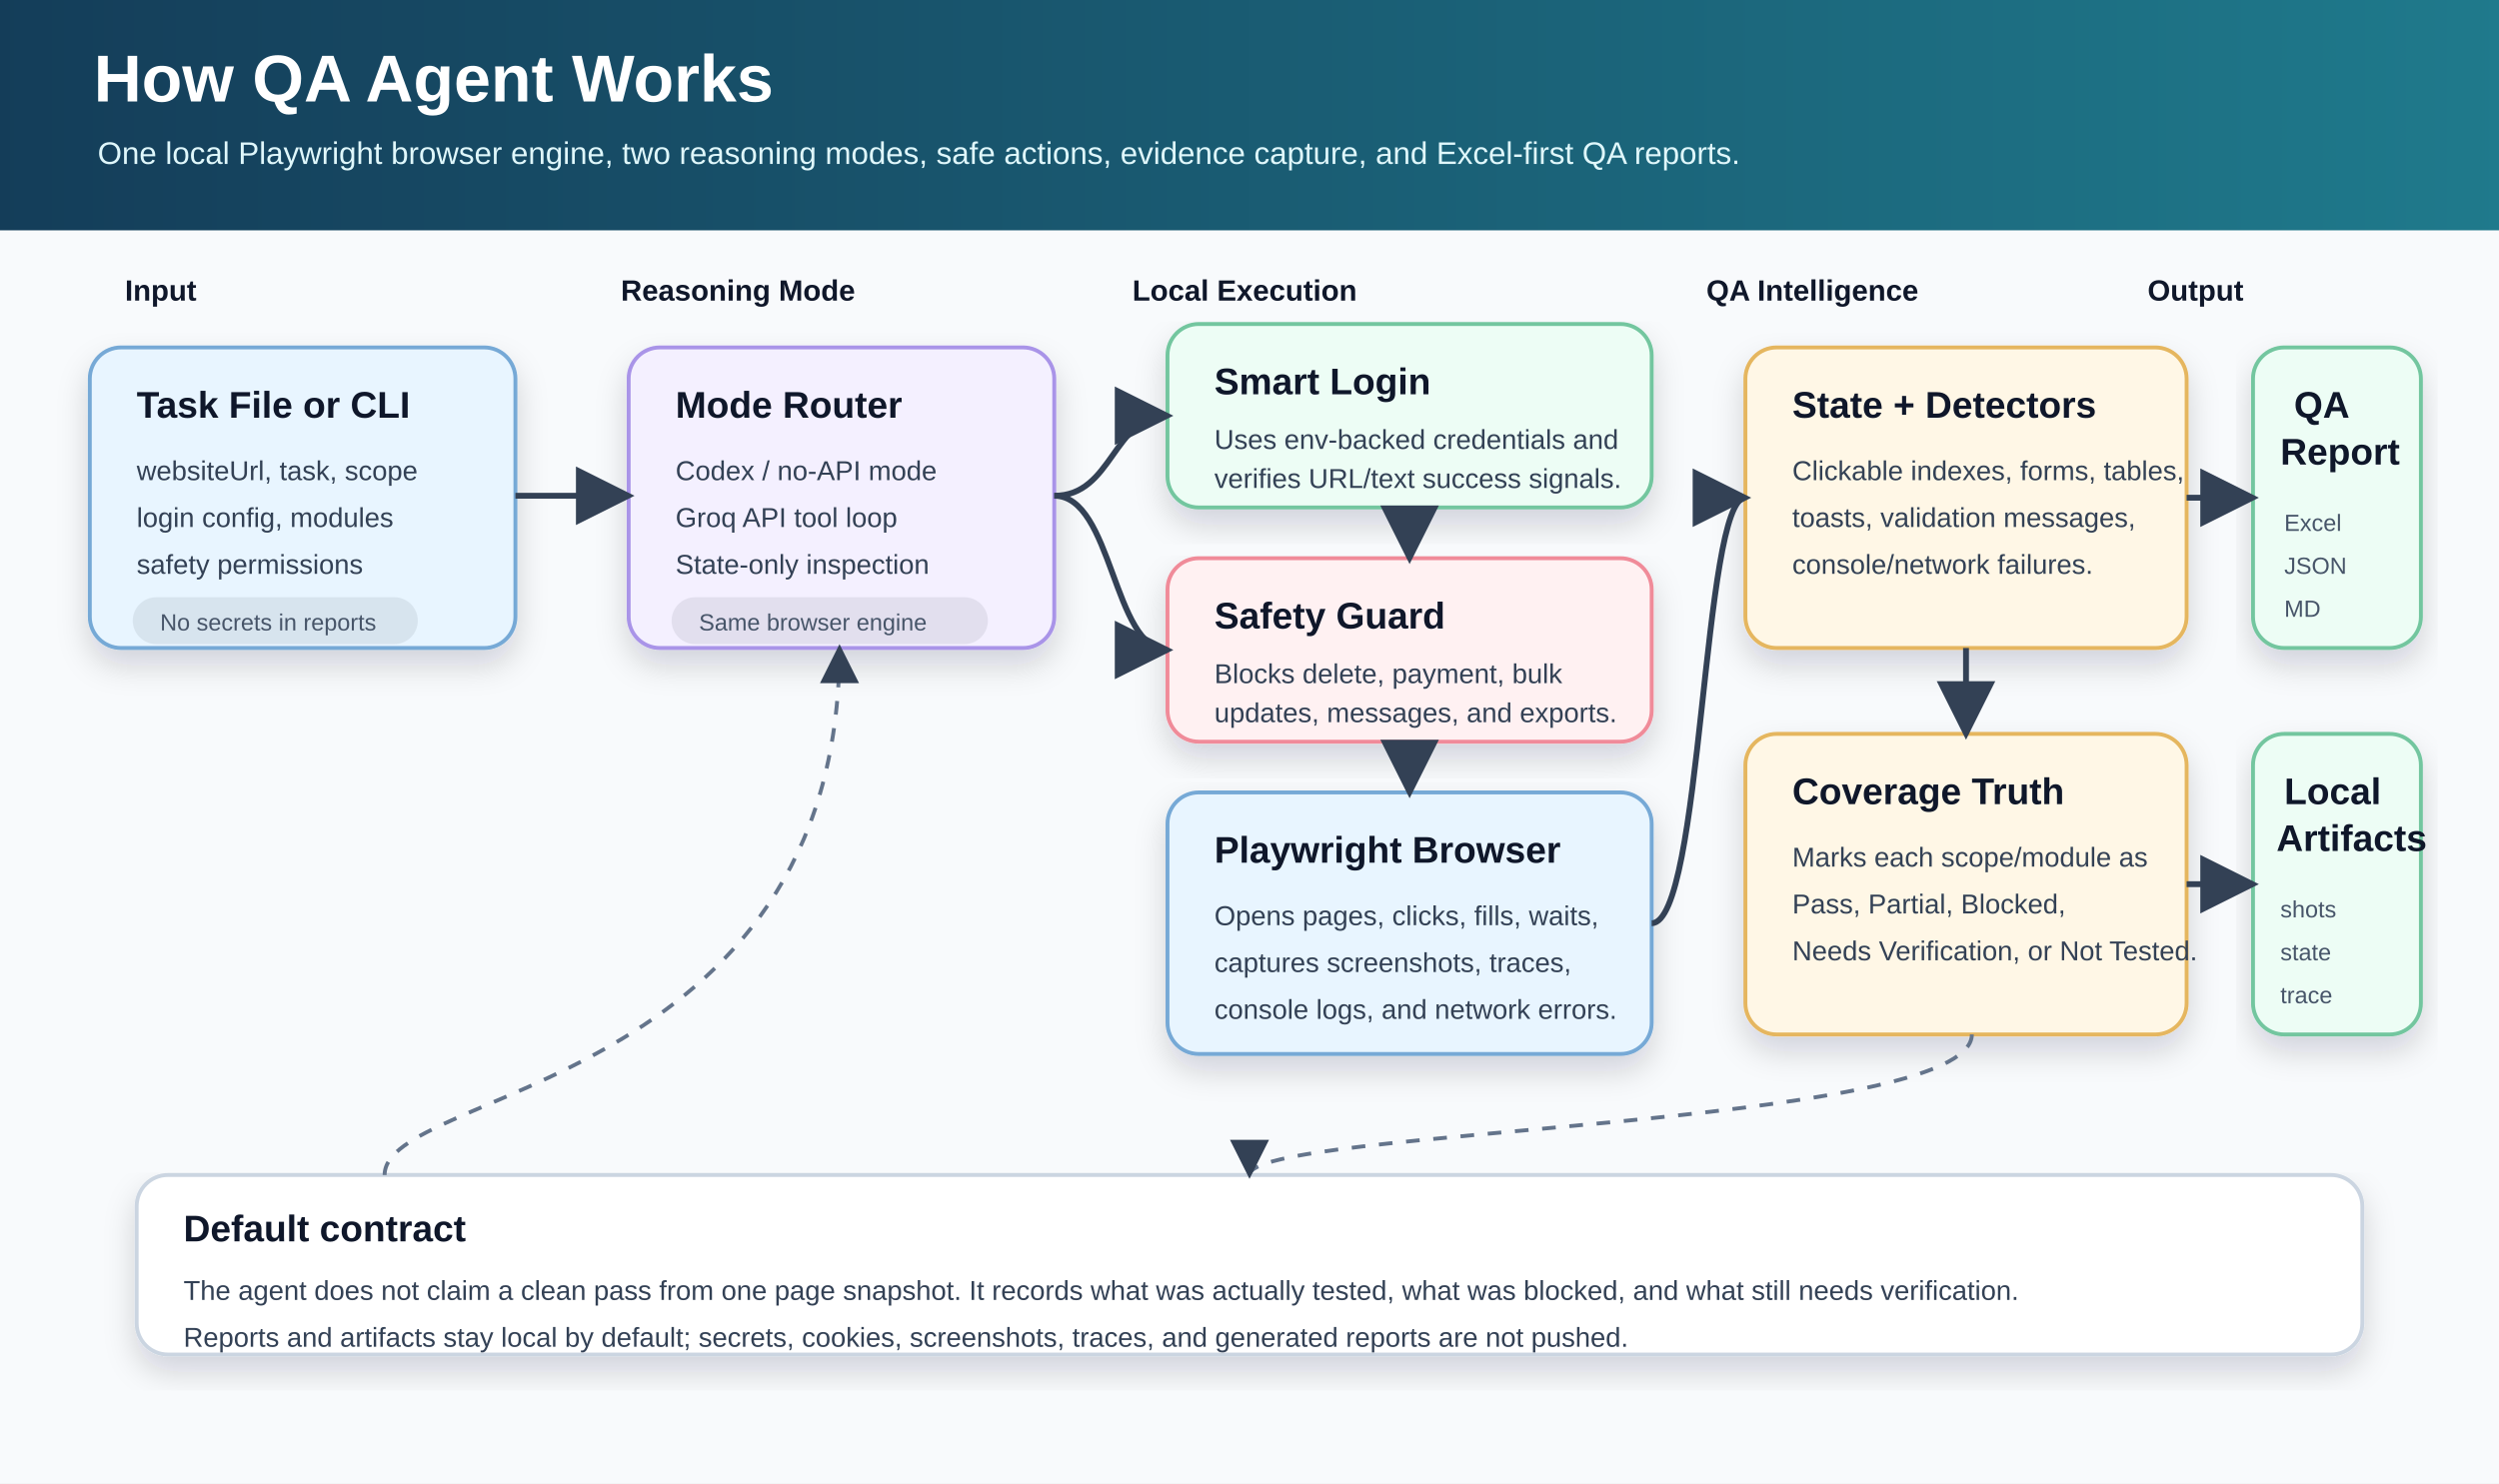
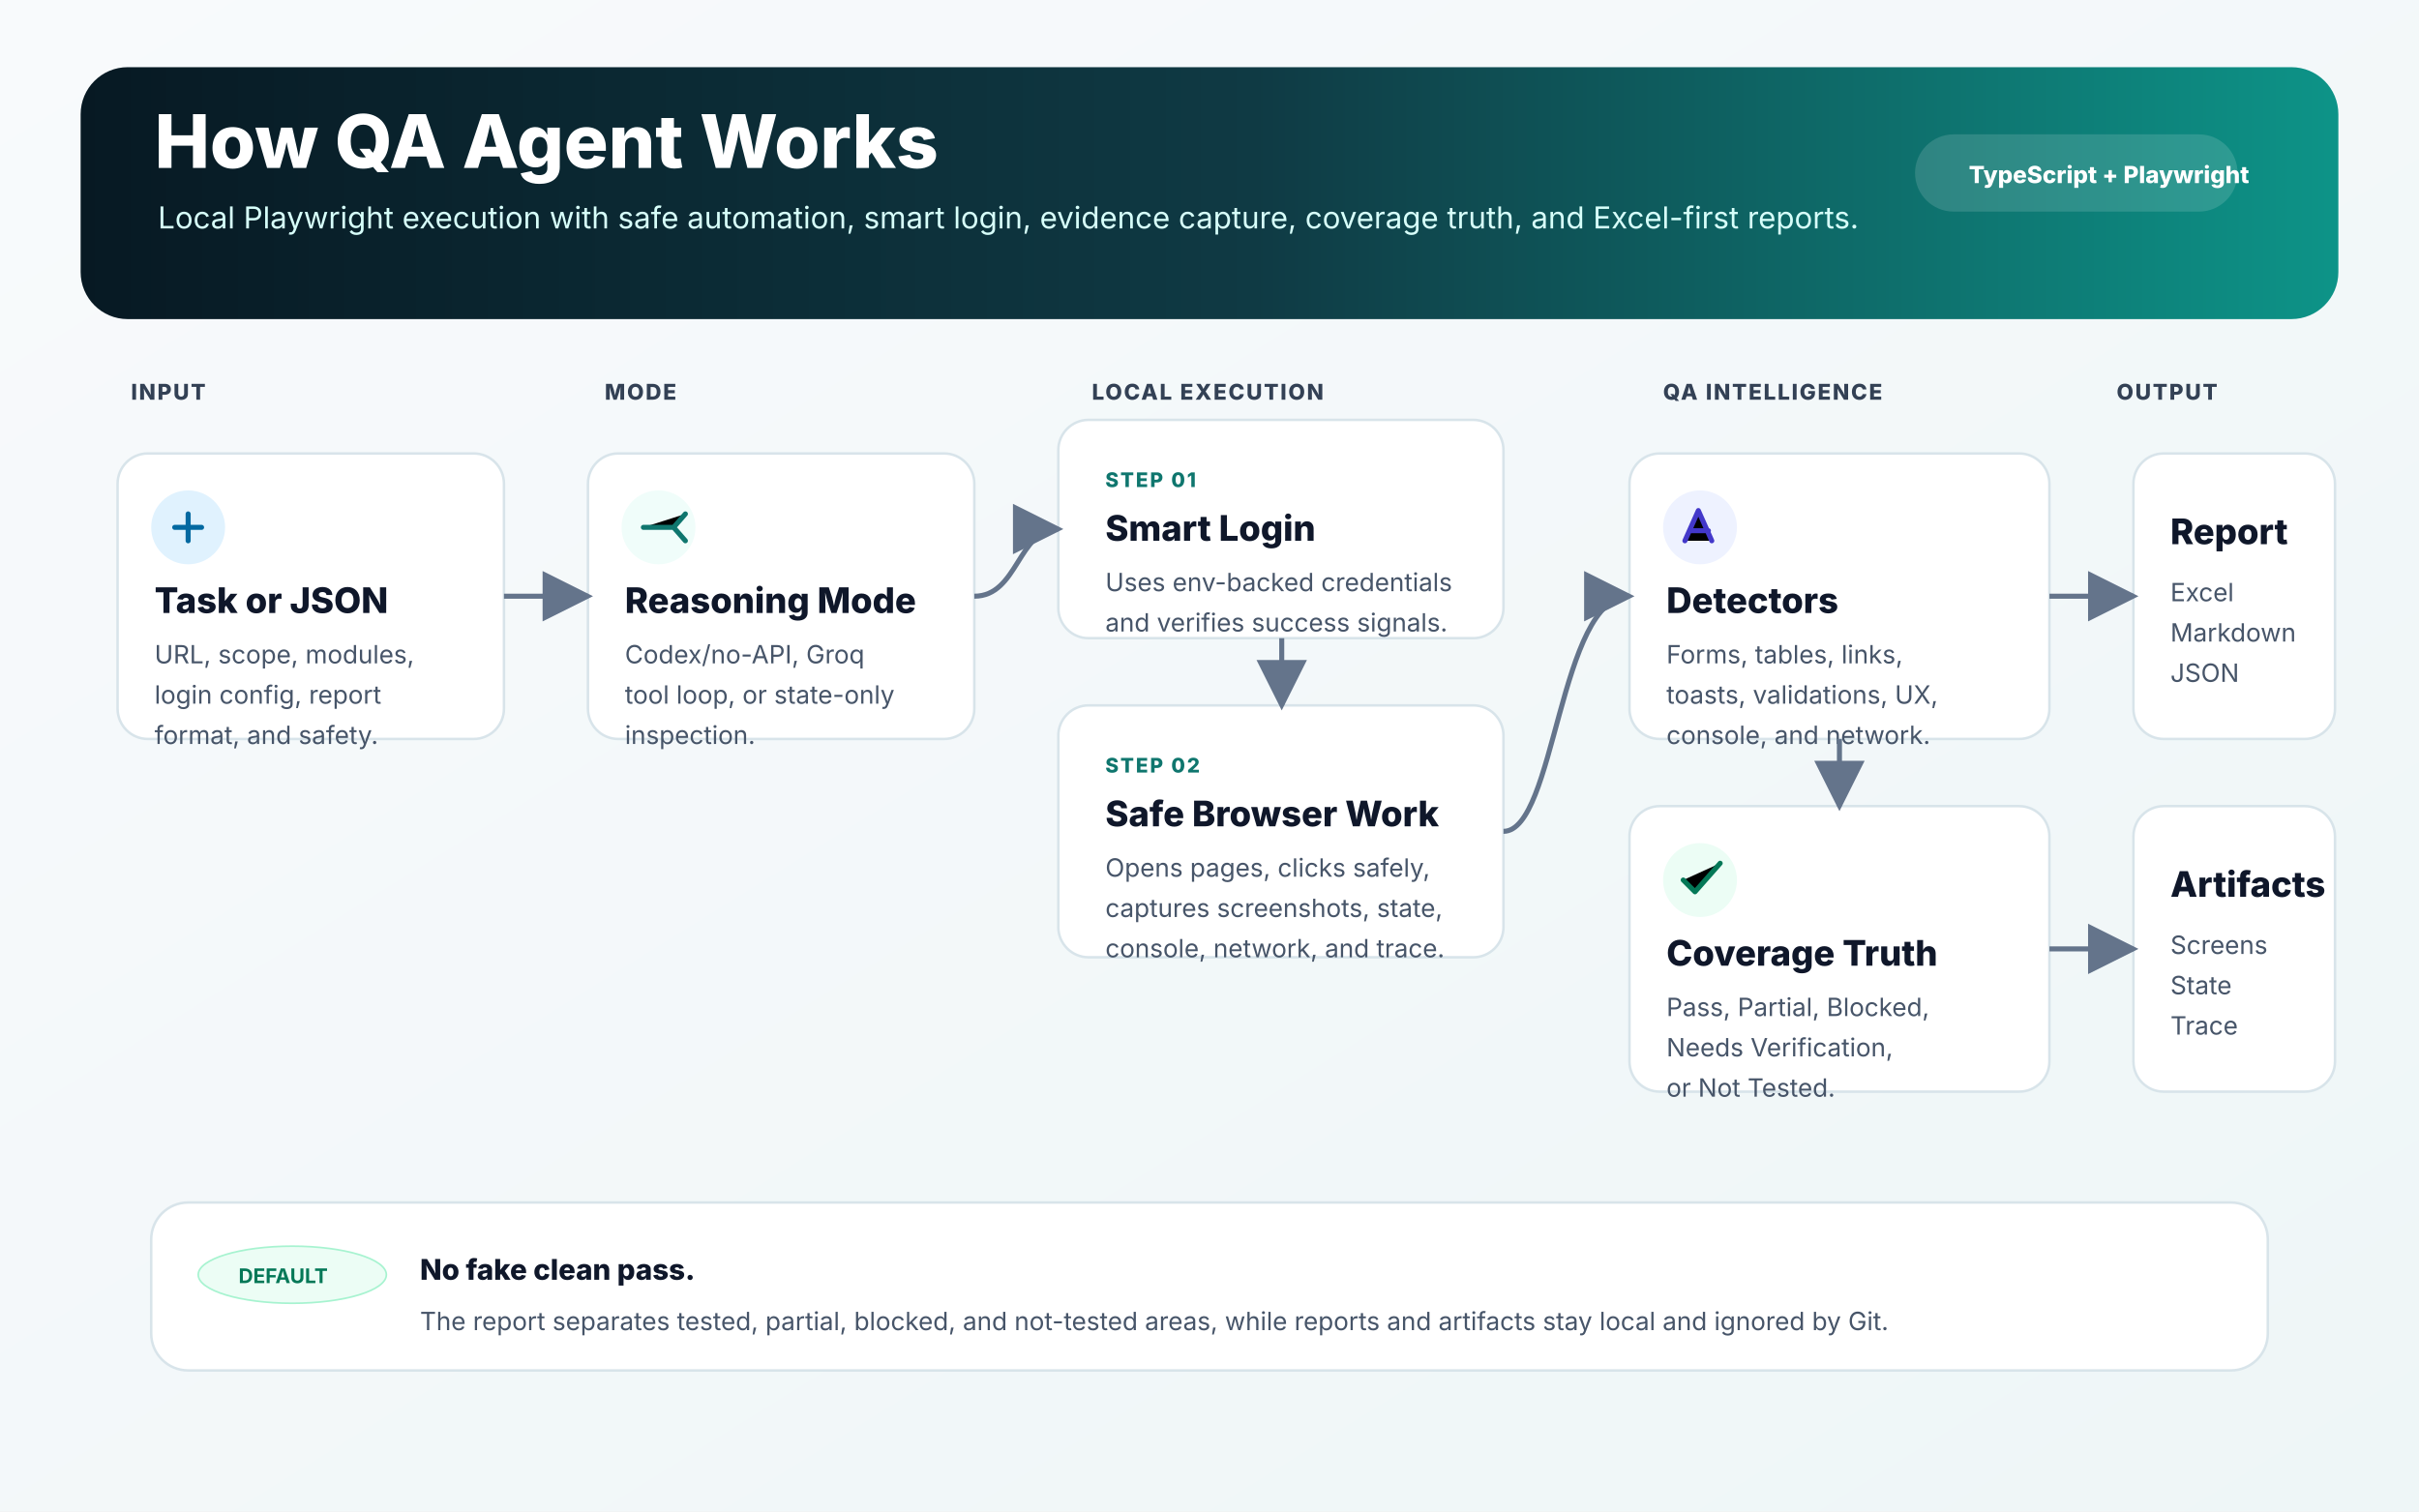
- <svg xmlns="http://www.w3.org/2000/svg" width="1280" height="760" viewBox="0 0 1280 760" role="img" aria-labelledby="title desc">
+ <svg xmlns="http://www.w3.org/2000/svg" width="1440" height="900" viewBox="0 0 1440 900" role="img" aria-labelledby="title desc">
  <defs>
-     <linearGradient id="header" x1="0" x2="1" y1="0" y2="0">
-       <stop offset="0%" stop-color="#143D59" />
-       <stop offset="100%" stop-color="#1F7A8C" />
+     <linearGradient id="page" x1="0" y1="0" x2="1" y2="1">
+       <stop offset="0%" stop-color="#F8FAFC" />
+       <stop offset="100%" stop-color="#EEF6F7" />
    </linearGradient>
-     <filter id="shadow" x="-10%" y="-10%" width="120%" height="130%">
-       <feDropShadow dx="0" dy="8" stdDeviation="8" flood-color="#0f172a" flood-opacity="0.16" />
-     </filter>
-     <marker id="arrow" markerWidth="14" markerHeight="14" refX="11" refY="7" orient="auto" markerUnits="strokeWidth">
-       <path d="M2,2 L12,7 L2,12 Z" fill="#334155" />
+     <linearGradient id="hero" x1="0" y1="0" x2="1" y2="0">
+       <stop offset="0%" stop-color="#071923" />
+       <stop offset="52%" stop-color="#0F3A44" />
+       <stop offset="100%" stop-color="#0D9488" />
+     </linearGradient>
+     <linearGradient id="accent" x1="0" y1="0" x2="1" y2="1">
+       <stop offset="0%" stop-color="#14B8A6" />
+       <stop offset="100%" stop-color="#2563EB" />
+     </linearGradient>
+     <marker id="arrow" markerWidth="16" markerHeight="16" refX="12" refY="8" orient="auto" markerUnits="strokeWidth">
+       <path d="M3,3 L13,8 L3,13 Z" fill="#64748B" />
    </marker>
    <style>
-       .bg { fill: #f8fafc; }
-       .title { font: 700 34px Arial, sans-serif; fill: #ffffff; }
-       .subtitle { font: 400 16px Arial, sans-serif; fill: #dff7fb; }
-       .box { fill: #ffffff; stroke: #cbd5e1; stroke-width: 2; rx: 16; filter: url(#shadow); }
-       .box-blue { fill: #e8f5ff; stroke: #76a9d6; }
-       .box-green { fill: #edfdf5; stroke: #73c69f; }
-       .box-amber { fill: #fff7e6; stroke: #e5b65e; }
-       .box-red { fill: #fff1f2; stroke: #f08b99; }
-       .box-purple { fill: #f4f0ff; stroke: #a994e8; }
-       .box-title { font: 700 19px Arial, sans-serif; fill: #0f172a; }
-       .box-text { font: 400 14px Arial, sans-serif; fill: #334155; }
-       .small { font: 400 12px Arial, sans-serif; fill: #475569; }
-       .lane-title { font: 700 15px Arial, sans-serif; fill: #0f172a; }
-       .arrow { stroke: #334155; stroke-width: 3; fill: none; marker-end: url(#arrow); }
-       .dash { stroke: #64748b; stroke-width: 2; stroke-dasharray: 7 7; fill: none; marker-end: url(#arrow); }
-       .pill { fill: #0f172a; opacity: 0.08; rx: 12; }
+       .title { font: 800 44px Inter, Segoe UI, Arial, sans-serif; fill: #FFFFFF; letter-spacing: 0; }
+       .subtitle { font: 400 18px Inter, Segoe UI, Arial, sans-serif; fill: #D7FFFA; letter-spacing: 0; }
+       .eyebrow { font: 800 12px Inter, Segoe UI, Arial, sans-serif; fill: #0F766E; letter-spacing: 1.1px; }
+       .card { fill: #FFFFFF; stroke: #D8E4EA; stroke-width: 1.5; rx: 18; }
+       .cardTitle { font: 800 21px Inter, Segoe UI, Arial, sans-serif; fill: #0F172A; letter-spacing: 0; }
+       .cardText { font: 400 15px Inter, Segoe UI, Arial, sans-serif; fill: #475569; letter-spacing: 0; }
+       .small { font: 700 12px Inter, Segoe UI, Arial, sans-serif; fill: #0F766E; letter-spacing: 0; }
+       .lane { font: 800 13px Inter, Segoe UI, Arial, sans-serif; fill: #334155; letter-spacing: 1px; }
+       .arrow { stroke: #64748B; stroke-width: 3; fill: none; marker-end: url(#arrow); }
+       .thin { stroke: #CBD5E1; stroke-width: 1.4; fill: none; }
+       .chip { fill: #ECFDF5; stroke: #A7F3D0; stroke-width: 1; rx: 999; }
+       .chipText { font: 700 12px Inter, Segoe UI, Arial, sans-serif; fill: #047857; letter-spacing: 0; }
    </style>
  </defs>
-   <rect class="bg" width="1280" height="760" />
-   <rect x="0" y="0" width="1280" height="118" fill="url(#header)" />
-   <text class="title" x="48" y="52">How QA Agent Works</text>
-   <text class="subtitle" x="50" y="84">One local Playwright browser engine, two reasoning modes, safe actions, evidence capture, and Excel-first QA reports.</text>
-   <text class="lane-title" x="64" y="154">Input</text>
-   <text class="lane-title" x="318" y="154">Reasoning Mode</text>
-   <text class="lane-title" x="580" y="154">Local Execution</text>
-   <text class="lane-title" x="874" y="154">QA Intelligence</text>
-   <text class="lane-title" x="1100" y="154">Output</text>
-   <rect class="box box-blue" x="46" y="178" width="218" height="154" />
-   <text class="box-title" x="70" y="214">Task File or CLI</text>
-   <text class="box-text" x="70" y="246">websiteUrl, task, scope</text>
-   <text class="box-text" x="70" y="270">login config, modules</text>
-   <text class="box-text" x="70" y="294">safety permissions</text>
-   <rect class="pill" x="68" y="306" width="146" height="24" />
-   <text class="small" x="82" y="323">No secrets in reports</text>
-   <rect class="box box-purple" x="322" y="178" width="218" height="154" />
-   <text class="box-title" x="346" y="214">Mode Router</text>
-   <text class="box-text" x="346" y="246">Codex / no-API mode</text>
-   <text class="box-text" x="346" y="270">Groq API tool loop</text>
-   <text class="box-text" x="346" y="294">State-only inspection</text>
-   <rect class="pill" x="344" y="306" width="162" height="24" />
-   <text class="small" x="358" y="323">Same browser engine</text>
-   <rect class="box box-green" x="598" y="166" width="248" height="94" />
-   <text class="box-title" x="622" y="202">Smart Login</text>
-   <text class="box-text" x="622" y="230">Uses env-backed credentials and</text>
-   <text class="box-text" x="622" y="250">verifies URL/text success signals.</text>
-   <rect class="box box-red" x="598" y="286" width="248" height="94" />
-   <text class="box-title" x="622" y="322">Safety Guard</text>
-   <text class="box-text" x="622" y="350">Blocks delete, payment, bulk</text>
-   <text class="box-text" x="622" y="370">updates, messages, and exports.</text>
-   <rect class="box box-blue" x="598" y="406" width="248" height="134" />
-   <text class="box-title" x="622" y="442">Playwright Browser</text>
-   <text class="box-text" x="622" y="474">Opens pages, clicks, fills, waits,</text>
-   <text class="box-text" x="622" y="498">captures screenshots, traces,</text>
-   <text class="box-text" x="622" y="522">console logs, and network errors.</text>
-   <rect class="box box-amber" x="894" y="178" width="226" height="154" />
-   <text class="box-title" x="918" y="214">State + Detectors</text>
-   <text class="box-text" x="918" y="246">Clickable indexes, forms, tables,</text>
-   <text class="box-text" x="918" y="270">toasts, validation messages,</text>
-   <text class="box-text" x="918" y="294">console/network failures.</text>
-   <rect class="box box-amber" x="894" y="376" width="226" height="154" />
-   <text class="box-title" x="918" y="412">Coverage Truth</text>
-   <text class="box-text" x="918" y="444">Marks each scope/module as</text>
-   <text class="box-text" x="918" y="468">Pass, Partial, Blocked,</text>
-   <text class="box-text" x="918" y="492">Needs Verification, or Not Tested.</text>
-   <rect class="box box-green" x="1154" y="178" width="86" height="154" />
-   <text class="box-title" x="1175" y="214">QA</text>
-   <text class="box-title" x="1168" y="238">Report</text>
-   <text class="small" x="1170" y="272">Excel</text>
-   <text class="small" x="1170" y="294">JSON</text>
-   <text class="small" x="1170" y="316">MD</text>
-   <rect class="box box-green" x="1154" y="376" width="86" height="154" />
-   <text class="box-title" x="1170" y="412">Local</text>
-   <text class="box-title" x="1166" y="436">Artifacts</text>
-   <text class="small" x="1168" y="470">shots</text>
-   <text class="small" x="1168" y="492">state</text>
-   <text class="small" x="1168" y="514">trace</text>
-   <path class="arrow" d="M264 254 H322" />
-   <path class="arrow" d="M540 254 C570 254 570 213 598 213" />
-   <path class="arrow" d="M540 254 C570 254 570 333 598 333" />
-   <path class="arrow" d="M722 260 V286" />
-   <path class="arrow" d="M722 380 V406" />
-   <path class="arrow" d="M846 473 C872 473 872 255 894 255" />
-   <path class="arrow" d="M1007 332 V376" />
-   <path class="arrow" d="M1120 255 H1154" />
-   <path class="arrow" d="M1120 453 H1154" />
-   <rect class="box" x="70" y="602" width="1140" height="92" />
-   <text class="box-title" x="94" y="636">Default contract</text>
-   <text class="box-text" x="94" y="666">The agent does not claim a clean pass from one page snapshot. It records what was actually tested, what was blocked, and what still needs verification.</text>
-   <text class="box-text" x="94" y="690">Reports and artifacts stay local by default; secrets, cookies, screenshots, traces, and generated reports are not pushed.</text>
-   <path class="dash" d="M197 602 C197 558 430 558 430 332" />
-   <path class="dash" d="M1010 530 C1010 578 640 578 640 602" />
+   <rect width="1440" height="900" fill="url(#page)" />
+   <rect x="48" y="40" width="1344" height="150" rx="28" fill="url(#hero)" />
+   <text class="title" x="92" y="100">How QA Agent Works</text>
+   <text class="subtitle" x="94" y="136">Local Playwright execution with safe automation, smart login, evidence capture, coverage truth, and Excel-first reports.</text>
+   <rect x="1140" y="80" width="192" height="46" rx="23" fill="#FFFFFF" opacity="0.14" />
+   <text x="1172" y="109" font-family="Inter, Segoe UI, Arial, sans-serif" font-size="14" font-weight="800" fill="#FFFFFF">TypeScript + Playwright</text>
+   <text class="lane" x="78" y="238">INPUT</text>
+   <text class="lane" x="360" y="238">MODE</text>
+   <text class="lane" x="650" y="238">LOCAL EXECUTION</text>
+   <text class="lane" x="990" y="238">QA INTELLIGENCE</text>
+   <text class="lane" x="1260" y="238">OUTPUT</text>
+   <rect class="card" x="70" y="270" width="230" height="170" />
+   <circle cx="112" cy="314" r="22" fill="#E0F2FE" />
+   <path d="M104 314h16M112 306v16" stroke="#0369A1" stroke-width="3" stroke-linecap="round" />
+   <text class="cardTitle" x="92" y="365">Task or JSON</text>
+   <text class="cardText" x="92" y="395">URL, scope, modules,</text>
+   <text class="cardText" x="92" y="419">login config, report</text>
+   <text class="cardText" x="92" y="443">format, and safety.</text>
+   <rect class="card" x="350" y="270" width="230" height="170" />
+   <circle cx="392" cy="314" r="22" fill="#F0FDFA" />
+   <path d="M383 314h18l7-8M401 314l7 8" stroke="#0F766E" stroke-width="3" stroke-linecap="round" stroke-linejoin="round" />
+   <text class="cardTitle" x="372" y="365">Reasoning Mode</text>
+   <text class="cardText" x="372" y="395">Codex/no-API, Groq</text>
+   <text class="cardText" x="372" y="419">tool loop, or state-only</text>
+   <text class="cardText" x="372" y="443">inspection.</text>
+   <rect class="card" x="630" y="250" width="265" height="130" />
+   <text class="eyebrow" x="658" y="290">STEP 01</text>
+   <text class="cardTitle" x="658" y="322">Smart Login</text>
+   <text class="cardText" x="658" y="352">Uses env-backed credentials</text>
+   <text class="cardText" x="658" y="376">and verifies success signals.</text>
+   <rect class="card" x="630" y="420" width="265" height="150" />
+   <text class="eyebrow" x="658" y="460">STEP 02</text>
+   <text class="cardTitle" x="658" y="492">Safe Browser Work</text>
+   <text class="cardText" x="658" y="522">Opens pages, clicks safely,</text>
+   <text class="cardText" x="658" y="546">captures screenshots, state,</text>
+   <text class="cardText" x="658" y="570">console, network, and trace.</text>
+   <rect class="card" x="970" y="270" width="250" height="170" />
+   <circle cx="1012" cy="314" r="22" fill="#EEF2FF" />
+   <path d="M1003 322l8-18 8 18M1007 316h10" stroke="#4338CA" stroke-width="3" stroke-linecap="round" stroke-linejoin="round" />
+   <text class="cardTitle" x="992" y="365">Detectors</text>
+   <text class="cardText" x="992" y="395">Forms, tables, links,</text>
+   <text class="cardText" x="992" y="419">toasts, validations, UX,</text>
+   <text class="cardText" x="992" y="443">console, and network.</text>
+   <rect class="card" x="970" y="480" width="250" height="170" />
+   <circle cx="1012" cy="524" r="22" fill="#ECFDF5" />
+   <path d="M1002 524l7 7 15-17" stroke="#047857" stroke-width="3" stroke-linecap="round" stroke-linejoin="round" />
+   <text class="cardTitle" x="992" y="575">Coverage Truth</text>
+   <text class="cardText" x="992" y="605">Pass, Partial, Blocked,</text>
+   <text class="cardText" x="992" y="629">Needs Verification,</text>
+   <text class="cardText" x="992" y="653">or Not Tested.</text>
+   <rect class="card" x="1270" y="270" width="120" height="170" />
+   <text class="cardTitle" x="1292" y="324">Report</text>
+   <text class="cardText" x="1292" y="358">Excel</text>
+   <text class="cardText" x="1292" y="382">Markdown</text>
+   <text class="cardText" x="1292" y="406">JSON</text>
+   <rect class="card" x="1270" y="480" width="120" height="170" />
+   <text class="cardTitle" x="1292" y="534">Artifacts</text>
+   <text class="cardText" x="1292" y="568">Screens</text>
+   <text class="cardText" x="1292" y="592">State</text>
+   <text class="cardText" x="1292" y="616">Trace</text>
+   <path class="arrow" d="M300 355H350" />
+   <path class="arrow" d="M580 355C606 355 606 315 630 315" />
+   <path class="arrow" d="M763 380V420" />
+   <path class="arrow" d="M895 495C926 495 928 355 970 355" />
+   <path class="arrow" d="M1095 440V480" />
+   <path class="arrow" d="M1220 355H1270" />
+   <path class="arrow" d="M1220 565H1270" />
+   <rect x="90" y="716" width="1260" height="100" rx="22" fill="#FFFFFF" stroke="#D8E4EA" stroke-width="1.5" />
+   <rect x="118" y="742" width="112" height="34" class="chip" />
+   <text class="chipText" x="142" y="764">DEFAULT</text>
+   <text x="250" y="762" font-family="Inter, Segoe UI, Arial, sans-serif" font-size="17" font-weight="800" fill="#0F172A">No fake clean pass.</text>
+   <text x="250" y="792" font-family="Inter, Segoe UI, Arial, sans-serif" font-size="15" fill="#475569">The report separates tested, partial, blocked, and not-tested areas, while reports and artifacts stay local and ignored by Git.</text>
</svg>
